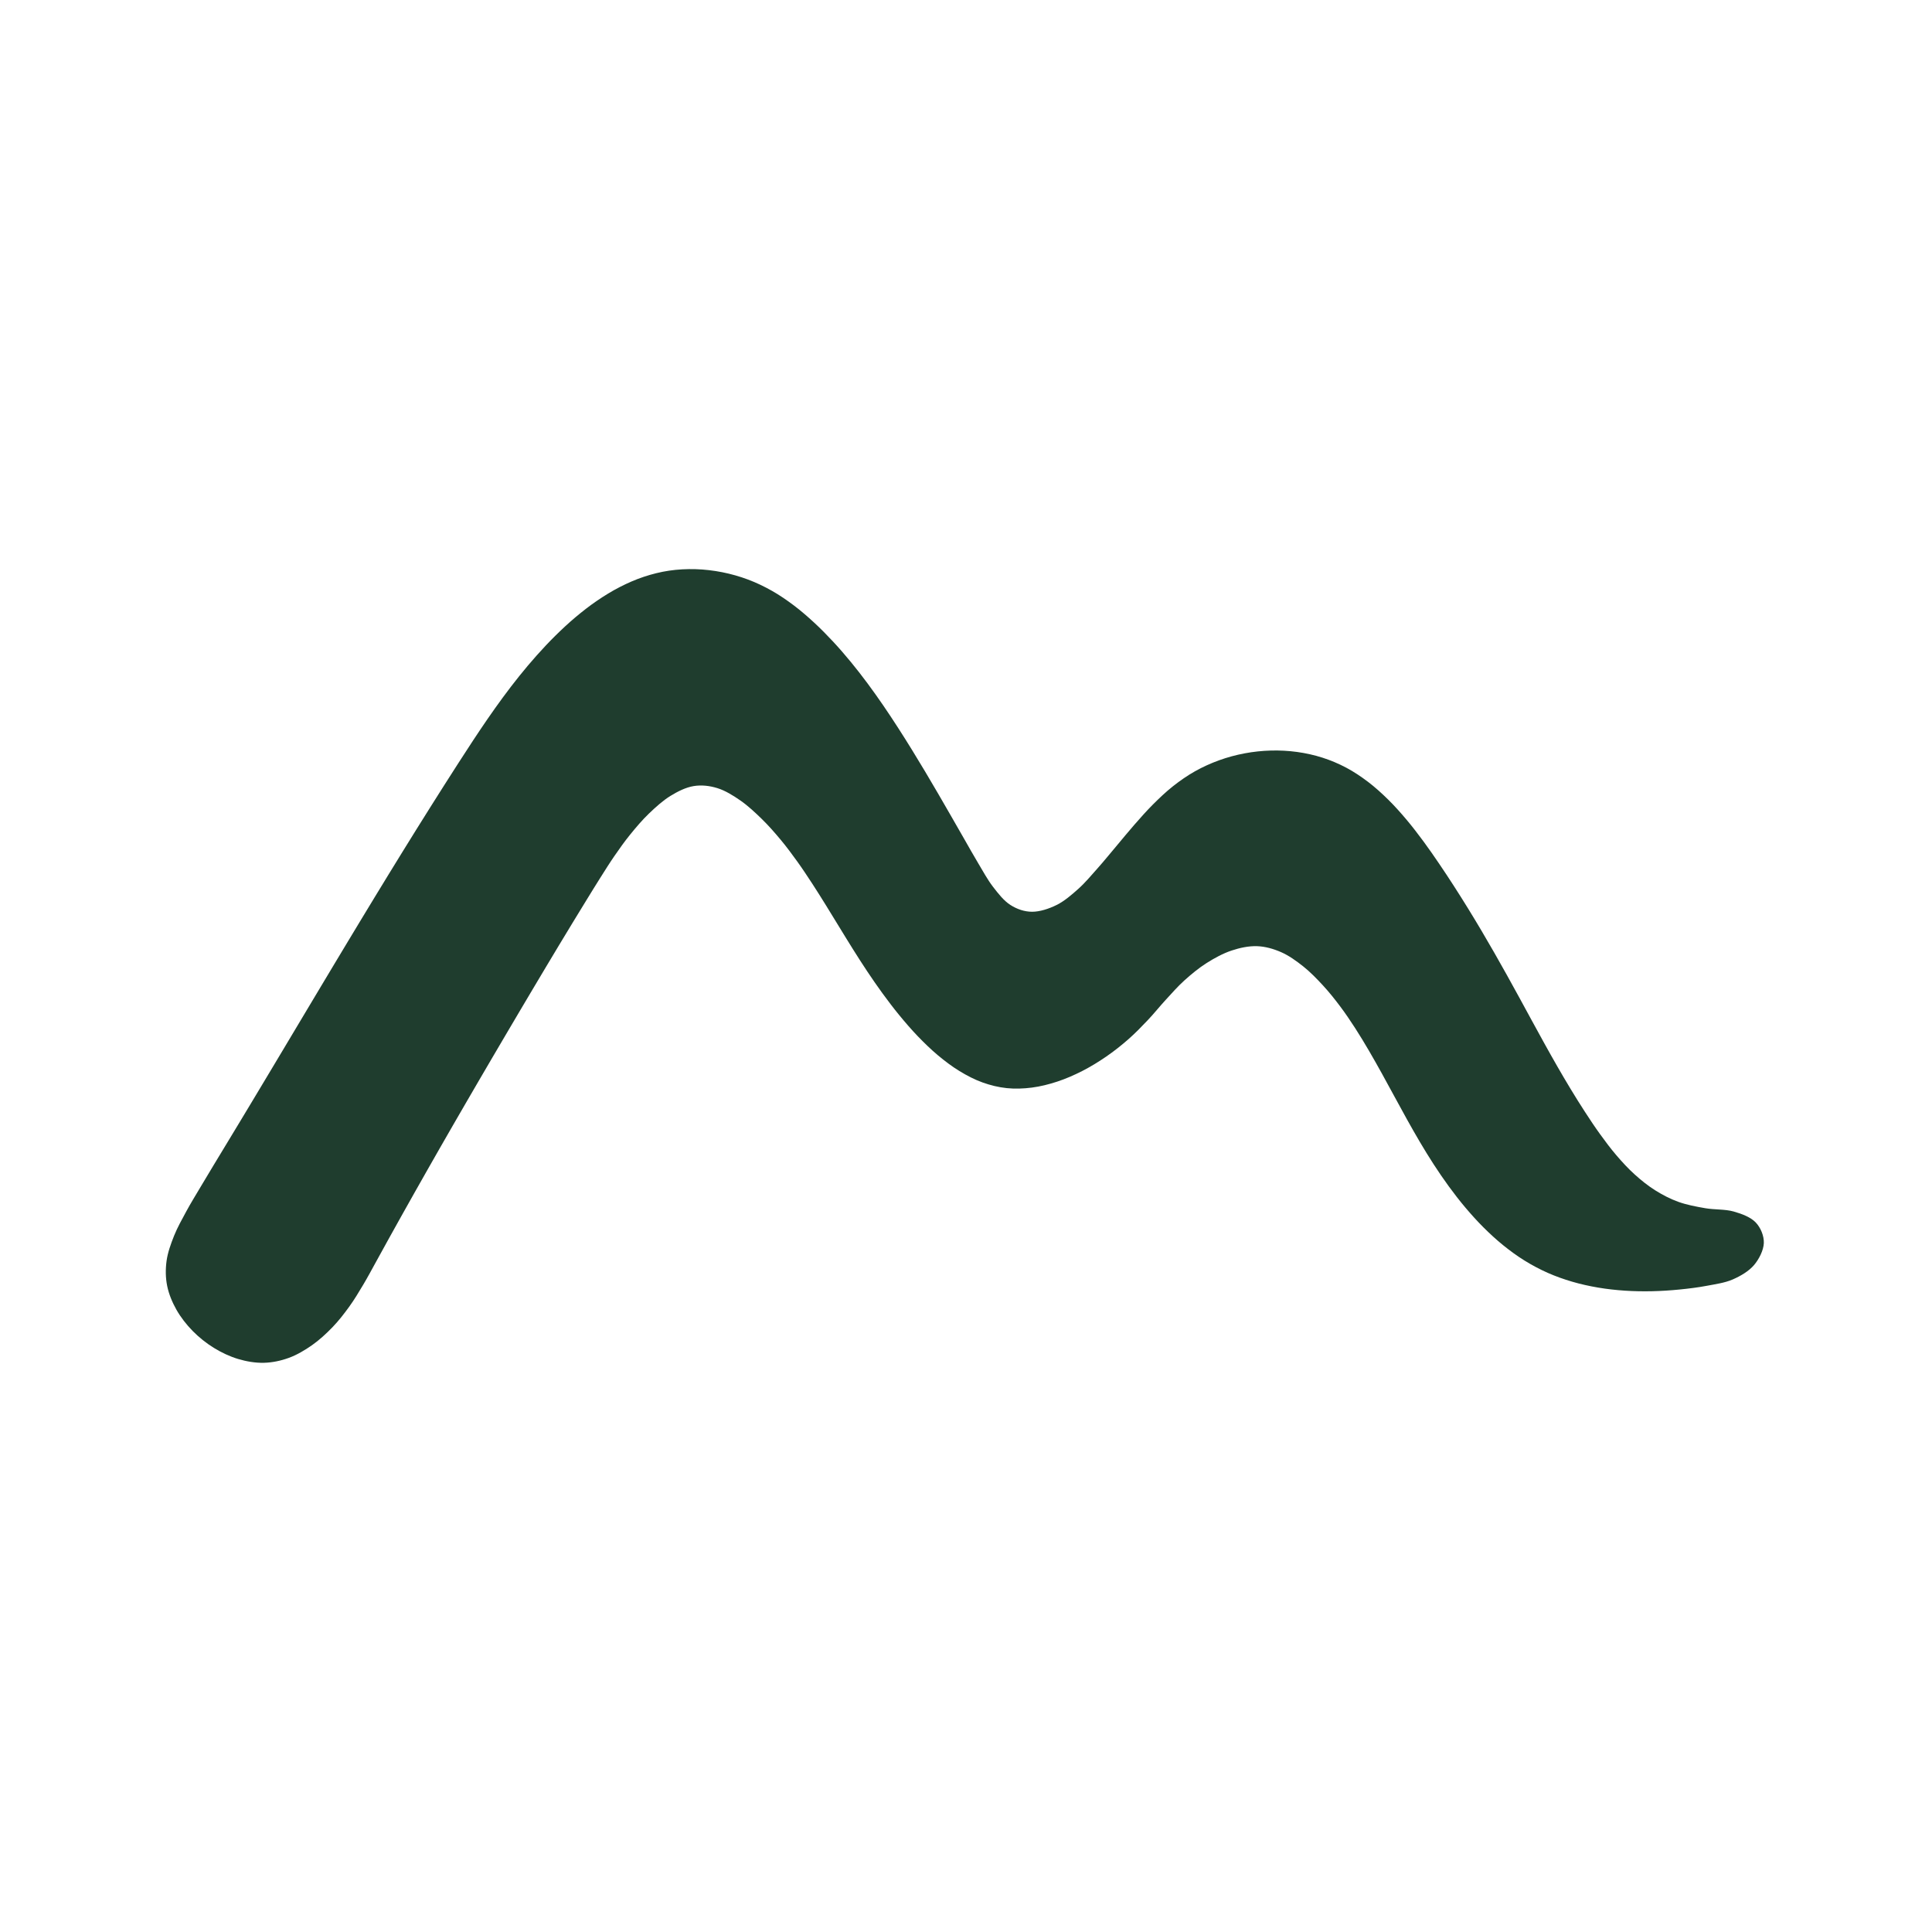
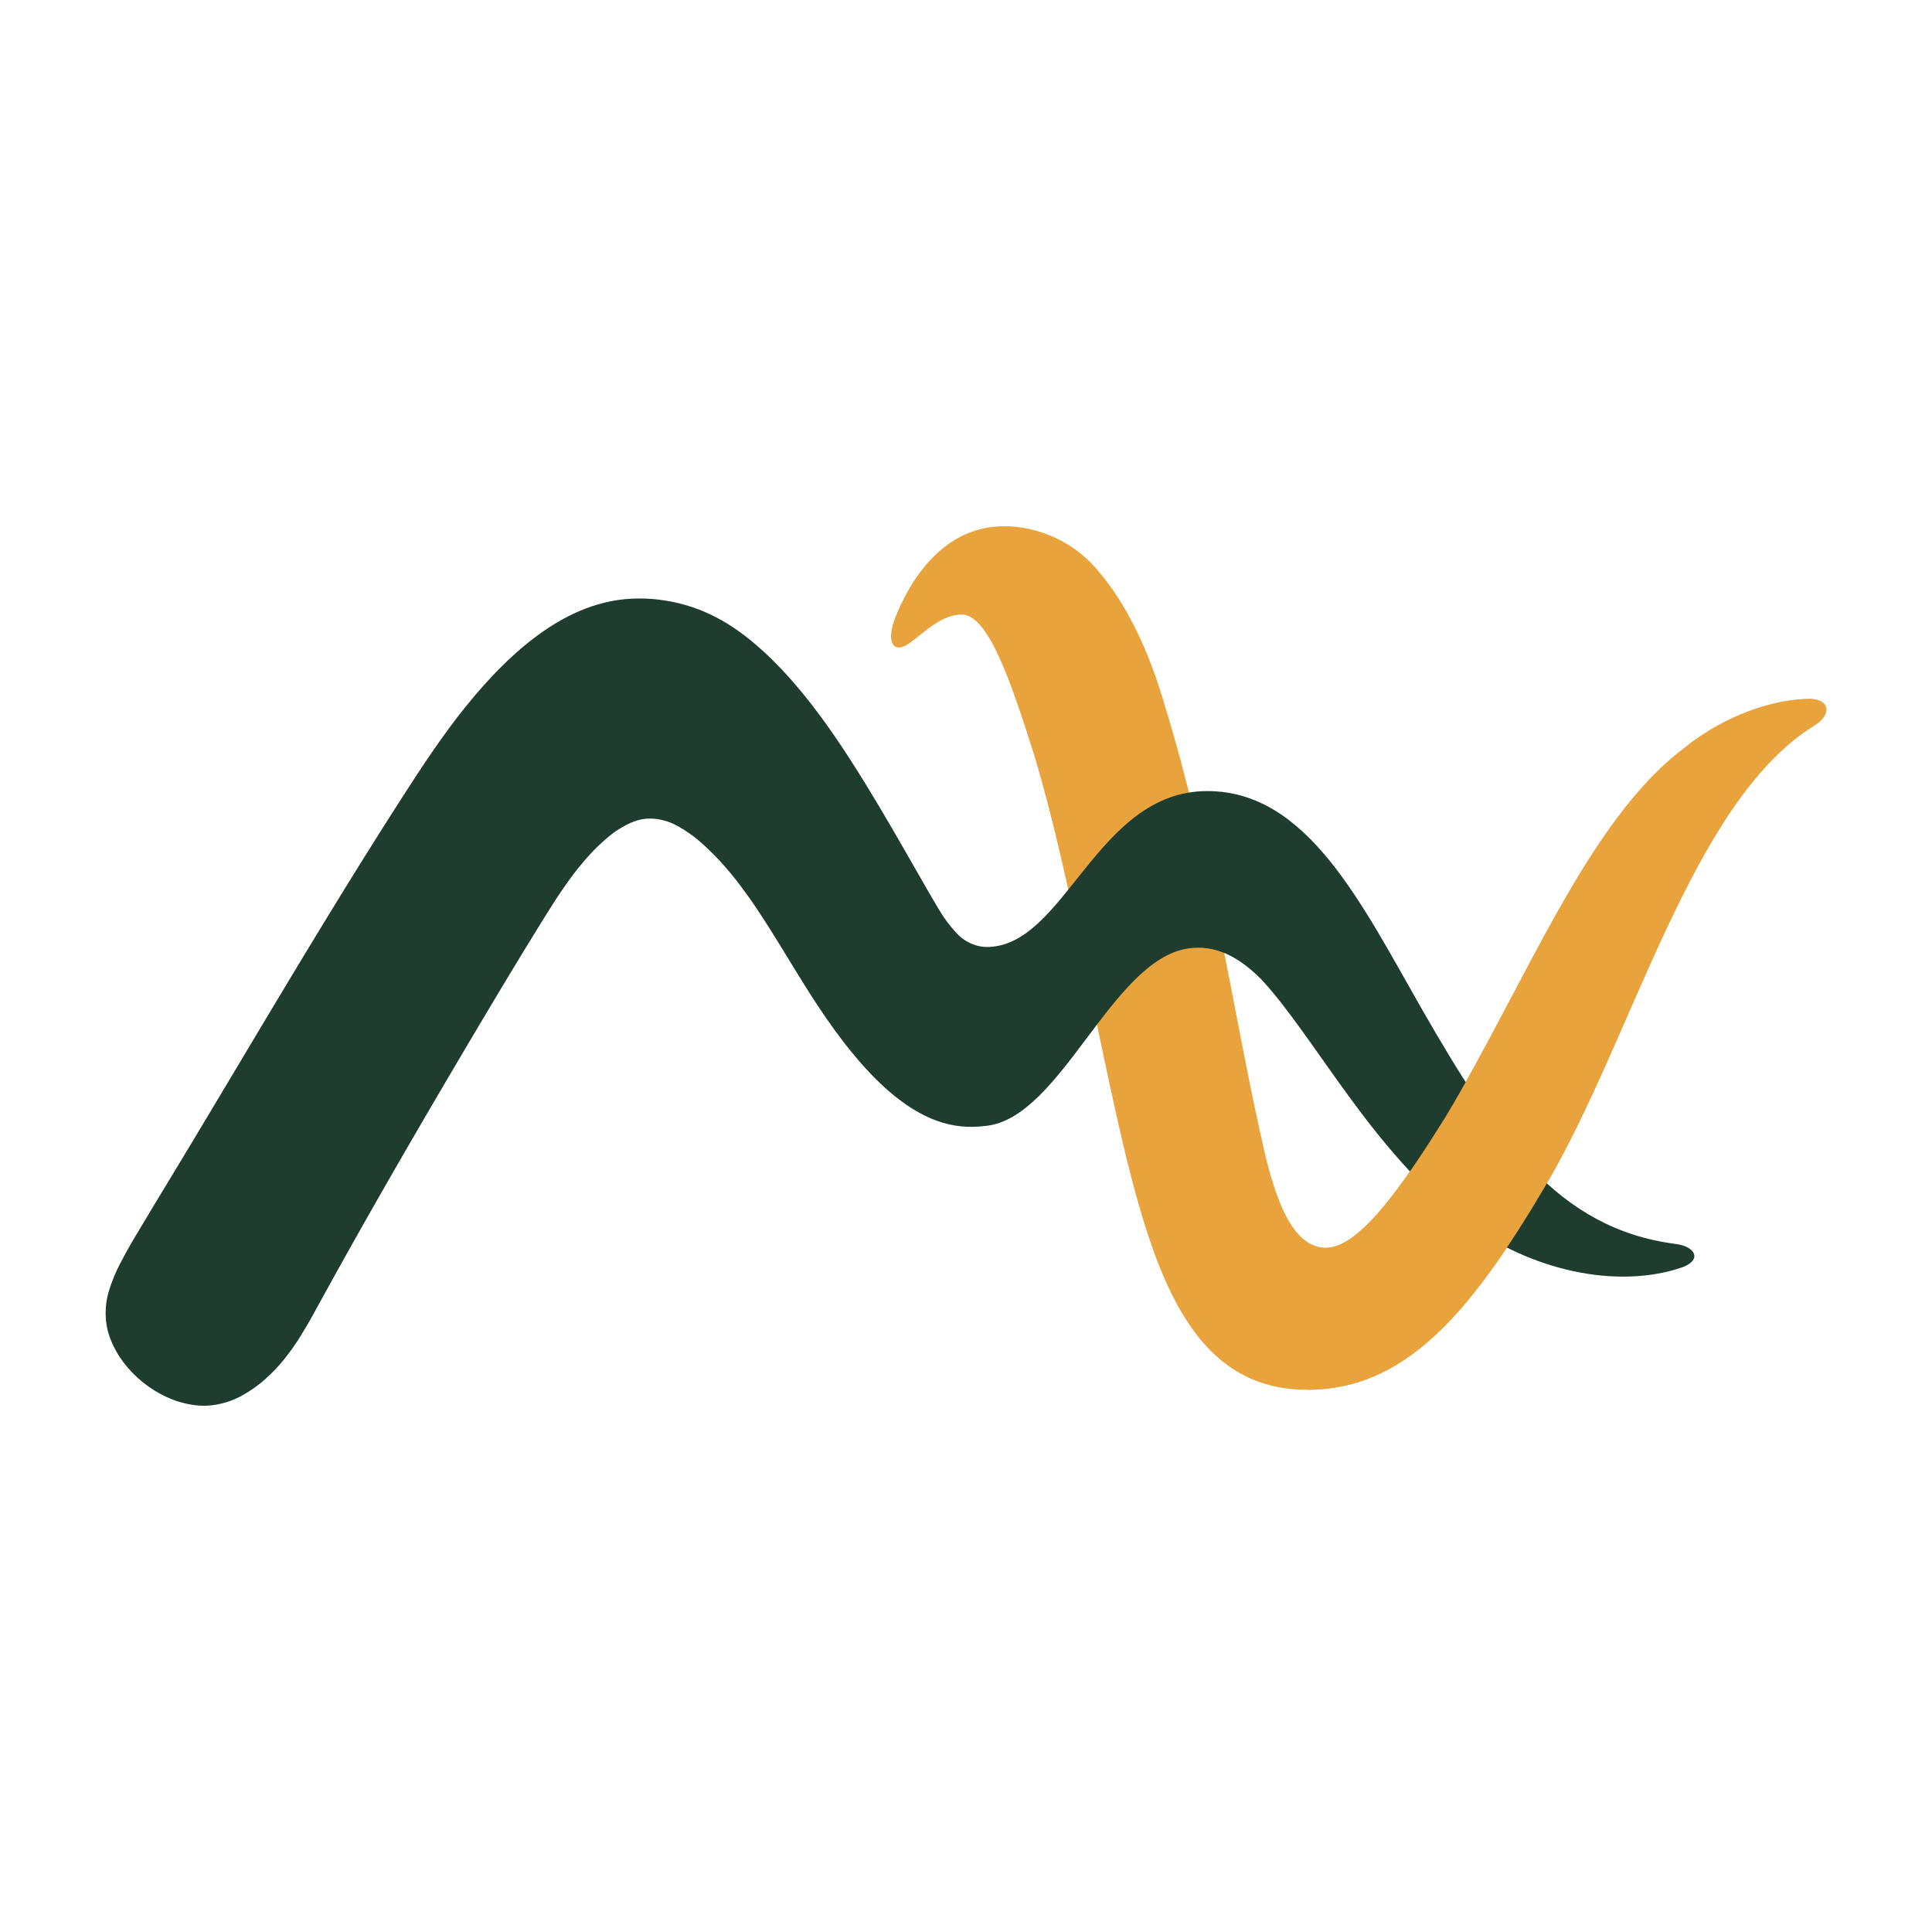
- <svg xmlns="http://www.w3.org/2000/svg" width="512" height="512" viewBox="0 0 512 512">
-   <g transform="translate(256 256) scale(1) translate(-256 -256)">
-     <path d="M177.329 151.229 C179.618 150.892 181.994 150.766 184.34 150.835 C186.685 150.905 189.087 151.188 191.402 151.646 C193.718 152.105 196.038 152.765 198.233 153.586 C200.428 154.407 202.547 155.43 204.571 156.573 C206.596 157.716 208.516 159.041 210.38 160.444 C212.244 161.848 214.022 163.397 215.756 164.995 C217.489 166.594 219.159 168.294 220.781 170.035 C222.405 171.777 223.971 173.596 225.494 175.443 C227.016 177.29 228.486 179.197 229.915 181.115 C231.344 183.032 232.724 184.994 234.067 186.947 C235.411 188.901 236.709 190.88 237.975 192.837 C239.241 194.793 240.46 196.743 241.662 198.686 C242.863 200.63 244.025 202.555 245.184 204.496 C246.344 206.437 247.476 208.371 248.619 210.332 C249.763 212.293 250.892 214.258 252.046 216.262 C253.199 218.266 254.351 220.286 255.541 222.355 C256.731 224.424 257.92 226.576 259.183 228.678 C260.447 230.78 261.695 233.108 263.124 234.965 C264.553 236.822 266.025 238.709 267.759 239.819 C269.492 240.929 271.479 241.622 273.522 241.623 C275.566 241.625 277.973 240.842 280.019 239.826 C282.065 238.81 283.988 237.149 285.799 235.526 C287.611 233.903 289.231 231.949 290.889 230.087 C292.546 228.225 294.131 226.263 295.743 224.353 C297.355 222.444 298.93 220.489 300.561 218.631 C302.192 216.774 303.817 214.918 305.53 213.208 C307.243 211.498 308.983 209.838 310.84 208.37 C312.698 206.903 314.638 205.551 316.676 204.403 C318.714 203.256 320.875 202.278 323.069 201.485 C325.263 200.692 327.552 200.075 329.839 199.645 C332.126 199.214 334.476 198.964 336.79 198.902 C339.105 198.84 341.449 198.962 343.726 199.275 C346.003 199.589 348.277 200.089 350.451 200.784 C352.625 201.479 354.751 202.375 356.769 203.446 C358.786 204.517 360.709 205.807 362.556 207.21 C364.403 208.614 366.157 210.205 367.85 211.868 C369.543 213.531 371.154 215.343 372.714 217.188 C374.273 219.033 375.76 220.988 377.206 222.938 C378.651 224.888 380.036 226.905 381.388 228.888 C382.74 230.87 384.043 232.858 385.318 234.834 C386.594 236.809 387.828 238.773 389.041 240.738 C390.255 242.704 391.433 244.662 392.597 246.625 C393.761 248.588 394.897 250.548 396.025 252.518 C397.153 254.487 398.26 256.456 399.365 258.439 C400.471 260.421 401.56 262.412 402.657 264.413 C403.753 266.414 404.84 268.429 405.942 270.445 C407.045 272.462 408.146 274.489 409.271 276.512 C410.397 278.535 411.529 280.563 412.693 282.584 C413.857 284.604 415.037 286.625 416.257 288.632 C417.476 290.64 418.719 292.646 420.012 294.63 C421.304 296.614 422.62 298.614 424.012 300.535 C425.403 302.457 426.83 304.38 428.36 306.161 C429.889 307.942 431.476 309.677 433.189 311.223 C434.901 312.769 436.694 314.221 438.635 315.438 C440.575 316.654 442.618 317.728 444.831 318.52 C447.044 319.311 449.483 319.764 451.912 320.187 C454.341 320.609 457.178 320.426 459.405 321.053 C461.632 321.681 463.935 322.557 465.274 323.953 C466.612 325.349 467.509 327.544 467.433 329.432 C467.357 331.319 466.19 333.673 464.818 335.278 C463.447 336.884 461.288 338.152 459.202 339.064 C457.117 339.976 454.654 340.308 452.304 340.752 C449.954 341.197 447.514 341.495 445.105 341.734 C442.695 341.973 440.259 342.135 437.845 342.187 C435.431 342.238 433.008 342.201 430.622 342.041 C428.236 341.881 425.857 341.621 423.532 341.226 C421.207 340.83 418.904 340.324 416.671 339.67 C414.439 339.017 412.245 338.239 410.136 337.305 C408.028 336.37 405.983 335.281 404.02 334.064 C402.057 332.847 400.172 331.468 398.358 330.002 C396.543 328.535 394.805 326.931 393.134 325.266 C391.462 323.6 389.864 321.822 388.331 320.009 C386.798 318.195 385.335 316.295 383.934 314.383 C382.534 312.472 381.205 310.506 379.926 308.542 C378.648 306.578 377.444 304.591 376.262 302.6 C375.08 300.609 373.956 298.603 372.833 296.596 C371.71 294.589 370.627 292.571 369.525 290.557 C368.423 288.543 367.341 286.523 366.222 284.512 C365.102 282.5 363.983 280.487 362.808 278.488 C361.632 276.489 360.442 274.484 359.165 272.518 C357.889 270.551 356.578 268.587 355.15 266.691 C353.722 264.795 352.226 262.908 350.596 261.144 C348.965 259.379 347.216 257.574 345.368 256.105 C343.519 254.636 341.548 253.222 339.504 252.329 C337.46 251.436 335.293 250.816 333.103 250.747 C330.912 250.678 328.582 251.168 326.36 251.912 C324.138 252.656 321.85 253.895 319.771 255.212 C317.692 256.529 315.698 258.182 313.886 259.813 C312.075 261.445 310.521 263.246 308.903 265 C307.285 266.755 305.831 268.599 304.18 270.339 C302.529 272.079 300.834 273.83 298.995 275.442 C297.157 277.054 295.179 278.616 293.149 280.012 C291.12 281.408 288.979 282.716 286.82 283.819 C284.66 284.922 282.42 285.899 280.192 286.633 C277.964 287.367 275.686 287.935 273.452 288.224 C271.217 288.512 268.965 288.59 266.784 288.363 C264.604 288.135 262.451 287.609 260.366 286.856 C258.281 286.104 256.247 285.047 254.277 283.847 C252.308 282.647 250.393 281.195 248.548 279.654 C246.704 278.112 244.92 276.373 243.21 274.598 C241.501 272.822 239.857 270.904 238.293 269.001 C236.729 267.099 235.244 265.123 233.826 263.184 C232.408 261.244 231.083 259.301 229.786 257.364 C228.49 255.426 227.267 253.492 226.047 251.558 C224.827 249.623 223.658 247.691 222.469 245.758 C221.28 243.825 220.117 241.892 218.912 239.958 C217.707 238.023 216.506 236.086 215.238 234.149 C213.97 232.212 212.687 230.26 211.304 228.336 C209.921 226.413 208.496 224.481 206.938 222.609 C205.379 220.738 203.731 218.843 201.952 217.105 C200.174 215.367 198.238 213.553 196.267 212.18 C194.295 210.808 192.197 209.511 190.124 208.868 C188.051 208.225 185.901 207.979 183.827 208.321 C181.754 208.663 179.655 209.708 177.681 210.92 C175.707 212.132 173.76 213.892 171.986 215.593 C170.211 217.295 168.559 219.253 167.033 221.13 C165.506 223.006 164.156 224.927 162.826 226.852 C161.496 228.776 160.289 230.726 159.053 232.677 C157.817 234.627 156.619 236.591 155.409 238.556 C154.198 240.521 152.993 242.493 151.791 244.469 C150.589 246.444 149.391 248.425 148.196 250.407 C147.001 252.39 145.81 254.377 144.622 256.366 C143.433 258.354 142.248 260.345 141.065 262.336 C139.882 264.327 138.702 266.32 137.523 268.312 C136.345 270.304 135.169 272.296 133.995 274.289 C132.821 276.282 131.65 278.274 130.481 280.267 C129.312 282.261 128.145 284.254 126.982 286.249 C125.818 288.243 124.657 290.238 123.499 292.235 C122.341 294.231 121.185 296.228 120.033 298.226 C118.881 300.225 117.732 302.224 116.586 304.225 C115.44 306.226 114.297 308.229 113.158 310.233 C112.019 312.237 110.883 314.243 109.751 316.251 C108.618 318.259 107.49 320.269 106.365 322.281 C105.24 324.293 104.118 326.307 103.001 328.324 C101.884 330.341 100.781 332.365 99.662 334.381 C98.543 336.397 97.469 338.439 96.285 340.421 C95.101 342.404 93.921 344.39 92.555 346.277 C91.19 348.164 89.737 350.043 88.093 351.744 C86.449 353.445 84.616 355.134 82.691 356.485 C80.766 357.835 78.676 359.071 76.544 359.849 C74.413 360.627 72.141 361.105 69.903 361.155 C67.664 361.204 65.32 360.808 63.113 360.148 C60.907 359.488 58.673 358.435 56.662 357.194 C54.651 355.954 52.696 354.389 51.045 352.705 C49.395 351.022 47.883 349.083 46.759 347.094 C45.635 345.105 44.736 342.93 44.3 340.772 C43.864 338.614 43.839 336.358 44.143 334.147 C44.447 331.937 45.253 329.698 46.125 327.508 C46.998 325.318 48.231 323.128 49.379 321.008 C50.526 318.887 51.812 316.814 53.011 314.787 C54.21 312.761 55.392 310.807 56.571 308.848 C57.751 306.89 58.915 304.979 60.089 303.039 C61.262 301.099 62.435 299.163 63.614 297.208 C64.794 295.253 65.978 293.284 67.164 291.31 C68.351 289.336 69.541 287.35 70.732 285.361 C71.923 283.373 73.117 281.376 74.311 279.38 C75.505 277.383 76.7 275.381 77.894 273.383 C79.089 271.384 80.283 269.384 81.476 267.388 C82.669 265.392 83.86 263.399 85.051 261.409 C86.243 259.419 87.433 257.431 88.624 255.446 C89.815 253.461 91.006 251.479 92.199 249.499 C93.392 247.518 94.585 245.54 95.781 243.564 C96.977 241.587 98.174 239.613 99.375 237.64 C100.576 235.667 101.778 233.696 102.986 231.727 C104.193 229.757 105.403 227.788 106.618 225.821 C107.834 223.853 109.052 221.887 110.277 219.921 C111.502 217.956 112.732 215.991 113.968 214.027 C115.204 212.062 116.446 210.098 117.695 208.135 C118.944 206.171 120.198 204.206 121.463 202.244 C122.728 200.281 123.994 198.314 125.287 196.36 C126.579 194.406 127.879 192.452 129.216 190.519 C130.554 188.586 131.909 186.66 133.312 184.763 C134.715 182.866 136.145 180.984 137.634 179.137 C139.123 177.29 140.649 175.464 142.243 173.683 C143.837 171.902 145.484 170.136 147.196 168.45 C148.908 166.764 150.682 165.105 152.515 163.565 C154.349 162.026 156.243 160.545 158.195 159.214 C160.147 157.884 162.159 156.643 164.227 155.583 C166.296 154.524 168.424 153.585 170.608 152.859 C172.792 152.134 175.041 151.566 177.329 151.229 Z" fill="#1F3D2E" />
+ <svg xmlns="http://www.w3.org/2000/svg" width="512" height="512" viewBox="0 0 512 512" role="img">
+   <g transform="translate(-16.68961 5.211985) scale(1.017068)">
+     <path fill="#E8A33D" d="M 250 155 C 255 143 264 132 278 132 C 287 132 296 136 302 143 C 310 152 316 165 320 179 C 332 218 338 260 345 291 C 349 310 354 320 362 320 C 371 320 383 302 393 286 C 414 251 430 209 455 190 C 466 181 479 177 488 177 C 493 177 494 181 489 184 C 457 204 442 265 419 304 C 399 338 382 357 357 357 C 328 357 318 329 310 297 C 302 264 295 222 286 192 C 280 173 274 155 267 155 C 262 155 258 159 254 162 C 249 166 247 162 250 155 Z" />
+     <path fill="#1F3D2E" d="M177.329 151.229 C179.618 150.892 181.994 150.766 184.34 150.835 C186.685 150.905 189.087 151.188 191.402 151.646 C193.718 152.105 196.038 152.765 198.233 153.586 C200.428 154.407 202.547 155.43 204.571 156.573 C206.596 157.716 208.516 159.041 210.38 160.444 C212.244 161.848 214.022 163.397 215.756 164.995 C217.489 166.594 219.159 168.294 220.781 170.035 C222.405 171.777 223.971 173.596 225.494 175.443 C227.016 177.29 228.486 179.197 229.915 181.115 C231.344 183.032 232.724 184.994 234.067 186.947 C235.411 188.901 236.709 190.88 237.975 192.837 C239.241 194.793 240.46 196.743 241.662 198.686 C242.863 200.63 244.025 202.555 245.184 204.496 C246.344 206.437 247.476 208.371 248.619 210.332 C249.763 212.293 250.892 214.258 252.046 216.262 C253.199 218.266 254.351 220.286 255.541 222.355 C256.731 224.424 257.92 226.576 259.183 228.678 C260.447 230.78 261.695 233.108 263.124 234.965 C264.553 236.822 266.025 238.709 267.759 239.819 C269.492 240.929 271.479 241.622 273.522 241.623 C 294 241.63 302 201 331 201 C 357 201 371 230 387 258 C 406 291 422 315 453 319 C 458 319.6 460 323 455 325 C 438 331 415 326 398 313 C 374 295 359 265 345 250 C 339 244 333 241 326 242 C 306 245 293 286 273.452 288.224 C271.217 288.512 268.965 288.59 266.784 288.363 C264.604 288.135 262.451 287.609 260.366 286.856 C258.281 286.104 256.247 285.047 254.277 283.847 C252.308 282.647 250.393 281.195 248.548 279.654 C246.704 278.112 244.92 276.373 243.21 274.598 C241.501 272.822 239.857 270.904 238.293 269.001 C236.729 267.099 235.244 265.123 233.826 263.184 C232.408 261.244 231.083 259.301 229.786 257.364 C228.49 255.426 227.267 253.492 226.047 251.558 C224.827 249.623 223.658 247.691 222.469 245.758 C221.28 243.825 220.117 241.892 218.912 239.958 C217.707 238.023 216.506 236.086 215.238 234.149 C213.97 232.212 212.687 230.26 211.304 228.336 C209.921 226.413 208.496 224.481 206.938 222.609 C205.379 220.738 203.731 218.843 201.952 217.105 C200.174 215.367 198.238 213.553 196.267 212.18 C194.295 210.808 192.197 209.511 190.124 208.868 C188.051 208.225 185.901 207.979 183.827 208.321 C181.754 208.663 179.655 209.708 177.681 210.92 C175.707 212.132 173.76 213.892 171.986 215.593 C170.211 217.295 168.559 219.253 167.033 221.13 C165.506 223.006 164.156 224.927 162.826 226.852 C161.496 228.776 160.289 230.726 159.053 232.677 C157.817 234.627 156.619 236.591 155.409 238.556 C154.198 240.521 152.993 242.493 151.791 244.469 C150.589 246.444 149.391 248.425 148.196 250.407 C147.001 252.39 145.81 254.377 144.622 256.366 C143.433 258.354 142.248 260.345 141.065 262.336 C139.882 264.327 138.702 266.32 137.523 268.312 C136.345 270.304 135.169 272.296 133.995 274.289 C132.821 276.282 131.65 278.274 130.481 280.267 C129.312 282.261 128.145 284.254 126.982 286.249 C125.818 288.243 124.657 290.238 123.499 292.235 C122.341 294.231 121.185 296.228 120.033 298.226 C118.881 300.225 117.732 302.224 116.586 304.225 C115.44 306.226 114.297 308.229 113.158 310.233 C112.019 312.237 110.883 314.243 109.751 316.251 C108.618 318.259 107.49 320.269 106.365 322.281 C105.24 324.293 104.118 326.307 103.001 328.324 C101.884 330.341 100.781 332.365 99.662 334.381 C98.543 336.397 97.469 338.439 96.285 340.421 C95.101 342.404 93.921 344.39 92.555 346.277 C91.19 348.164 89.737 350.043 88.093 351.744 C86.449 353.445 84.616 355.134 82.691 356.485 C80.766 357.835 78.676 359.071 76.544 359.849 C74.413 360.627 72.141 361.105 69.903 361.155 C67.664 361.204 65.32 360.808 63.113 360.148 C60.907 359.488 58.673 358.435 56.662 357.194 C54.651 355.954 52.696 354.389 51.045 352.705 C49.395 351.022 47.883 349.083 46.759 347.094 C45.635 345.105 44.736 342.93 44.3 340.772 C43.864 338.614 43.839 336.358 44.143 334.147 C44.447 331.937 45.253 329.698 46.125 327.508 C46.998 325.318 48.231 323.128 49.379 321.008 C50.526 318.887 51.812 316.814 53.011 314.787 C54.21 312.761 55.392 310.807 56.571 308.848 C57.751 306.89 58.915 304.979 60.089 303.039 C61.262 301.099 62.435 299.163 63.614 297.208 C64.794 295.253 65.978 293.284 67.164 291.31 C68.351 289.336 69.541 287.35 70.732 285.361 C71.923 283.373 73.117 281.376 74.311 279.38 C75.505 277.383 76.7 275.381 77.894 273.383 C79.089 271.384 80.283 269.384 81.476 267.388 C82.669 265.392 83.86 263.399 85.051 261.409 C86.243 259.419 87.433 257.431 88.624 255.446 C89.815 253.461 91.006 251.479 92.199 249.499 C93.392 247.518 94.585 245.54 95.781 243.564 C96.977 241.587 98.174 239.613 99.375 237.64 C100.576 235.667 101.778 233.696 102.986 231.727 C104.193 229.757 105.403 227.788 106.618 225.821 C107.834 223.853 109.052 221.887 110.277 219.921 C111.502 217.956 112.732 215.991 113.968 214.027 C115.204 212.062 116.446 210.098 117.695 208.135 C118.944 206.171 120.198 204.206 121.463 202.244 C122.728 200.281 123.994 198.314 125.287 196.36 C126.579 194.406 127.879 192.452 129.216 190.519 C130.554 188.586 131.909 186.66 133.312 184.763 C134.715 182.866 136.145 180.984 137.634 179.137 C139.123 177.29 140.649 175.464 142.243 173.683 C143.837 171.902 145.484 170.136 147.196 168.45 C148.908 166.764 150.682 165.105 152.515 163.565 C154.349 162.026 156.243 160.545 158.195 159.214 C160.147 157.884 162.159 156.643 164.227 155.583 C166.296 154.524 168.424 153.585 170.608 152.859 C172.792 152.134 175.041 151.566 177.329 151.229 Z" />
+     <path fill="#E8A33D" d="M 362 320 C 371 320 383 302 393 286 C 414 251 430 209 455 190 C 466 181 479 177 488 177 C 493 177 494 181 489 184 C 457 204 442 265 419 304 C 399 338 382 357 357 357  Z" />
  </g>
</svg>
